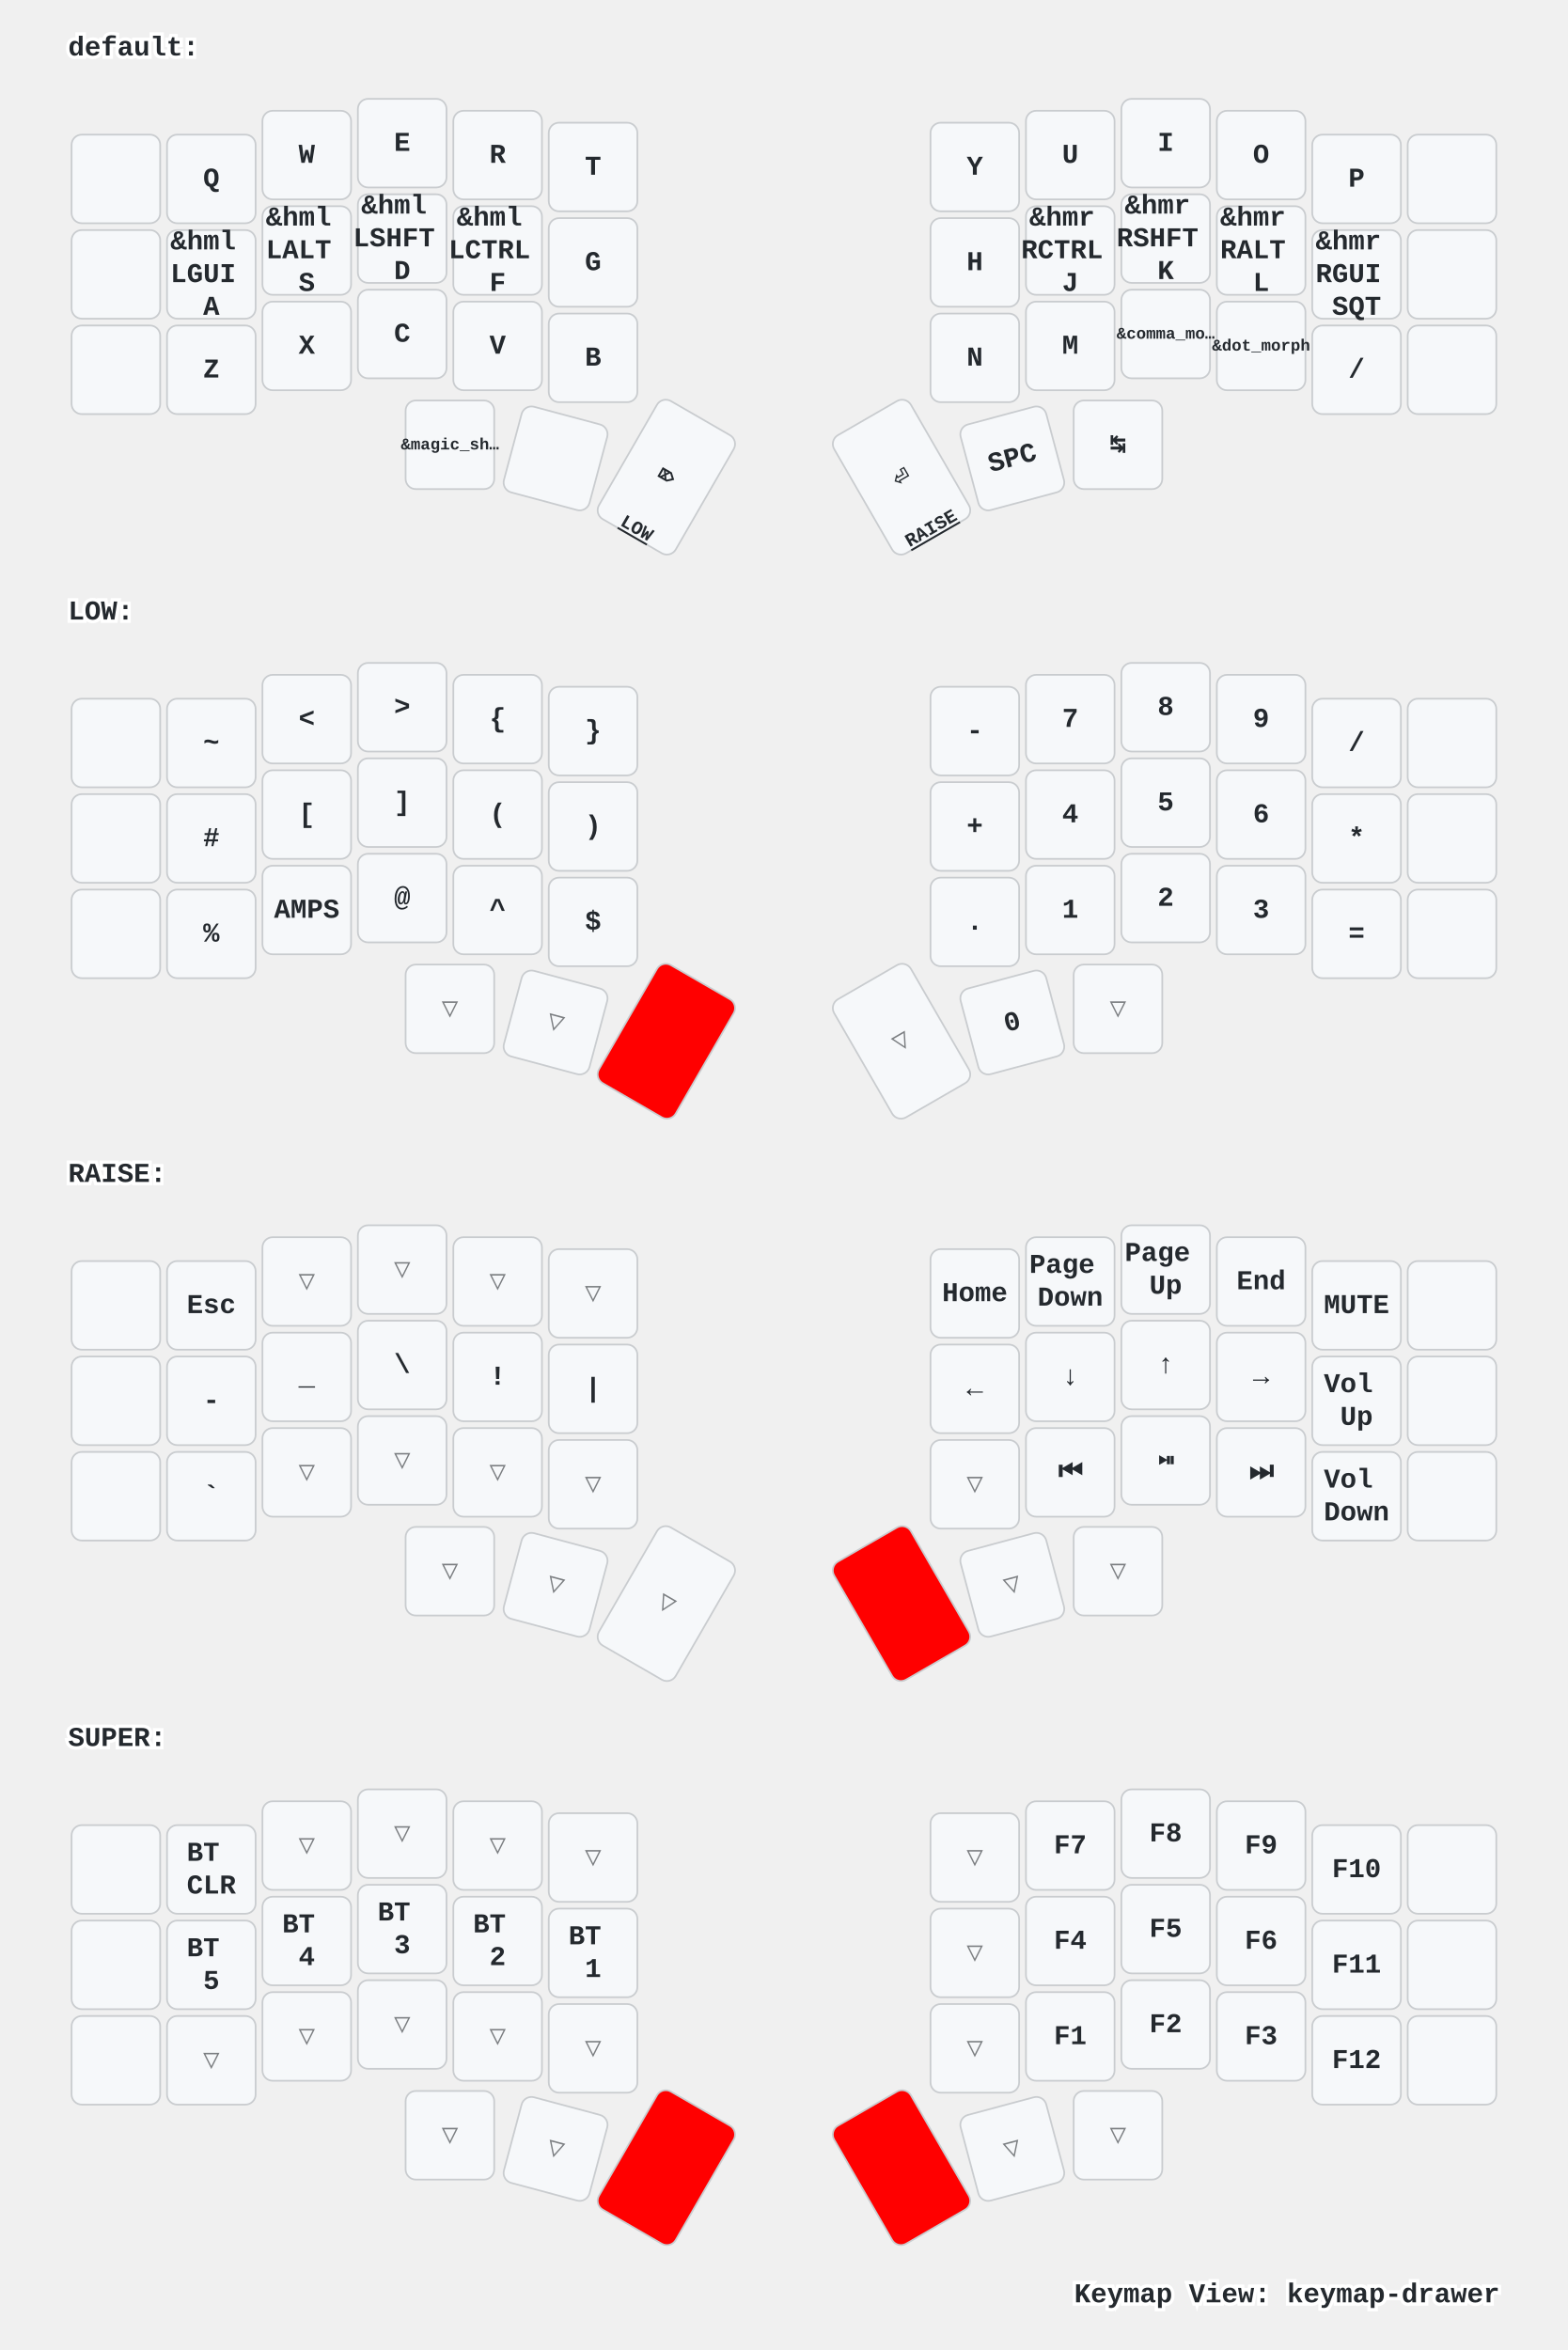
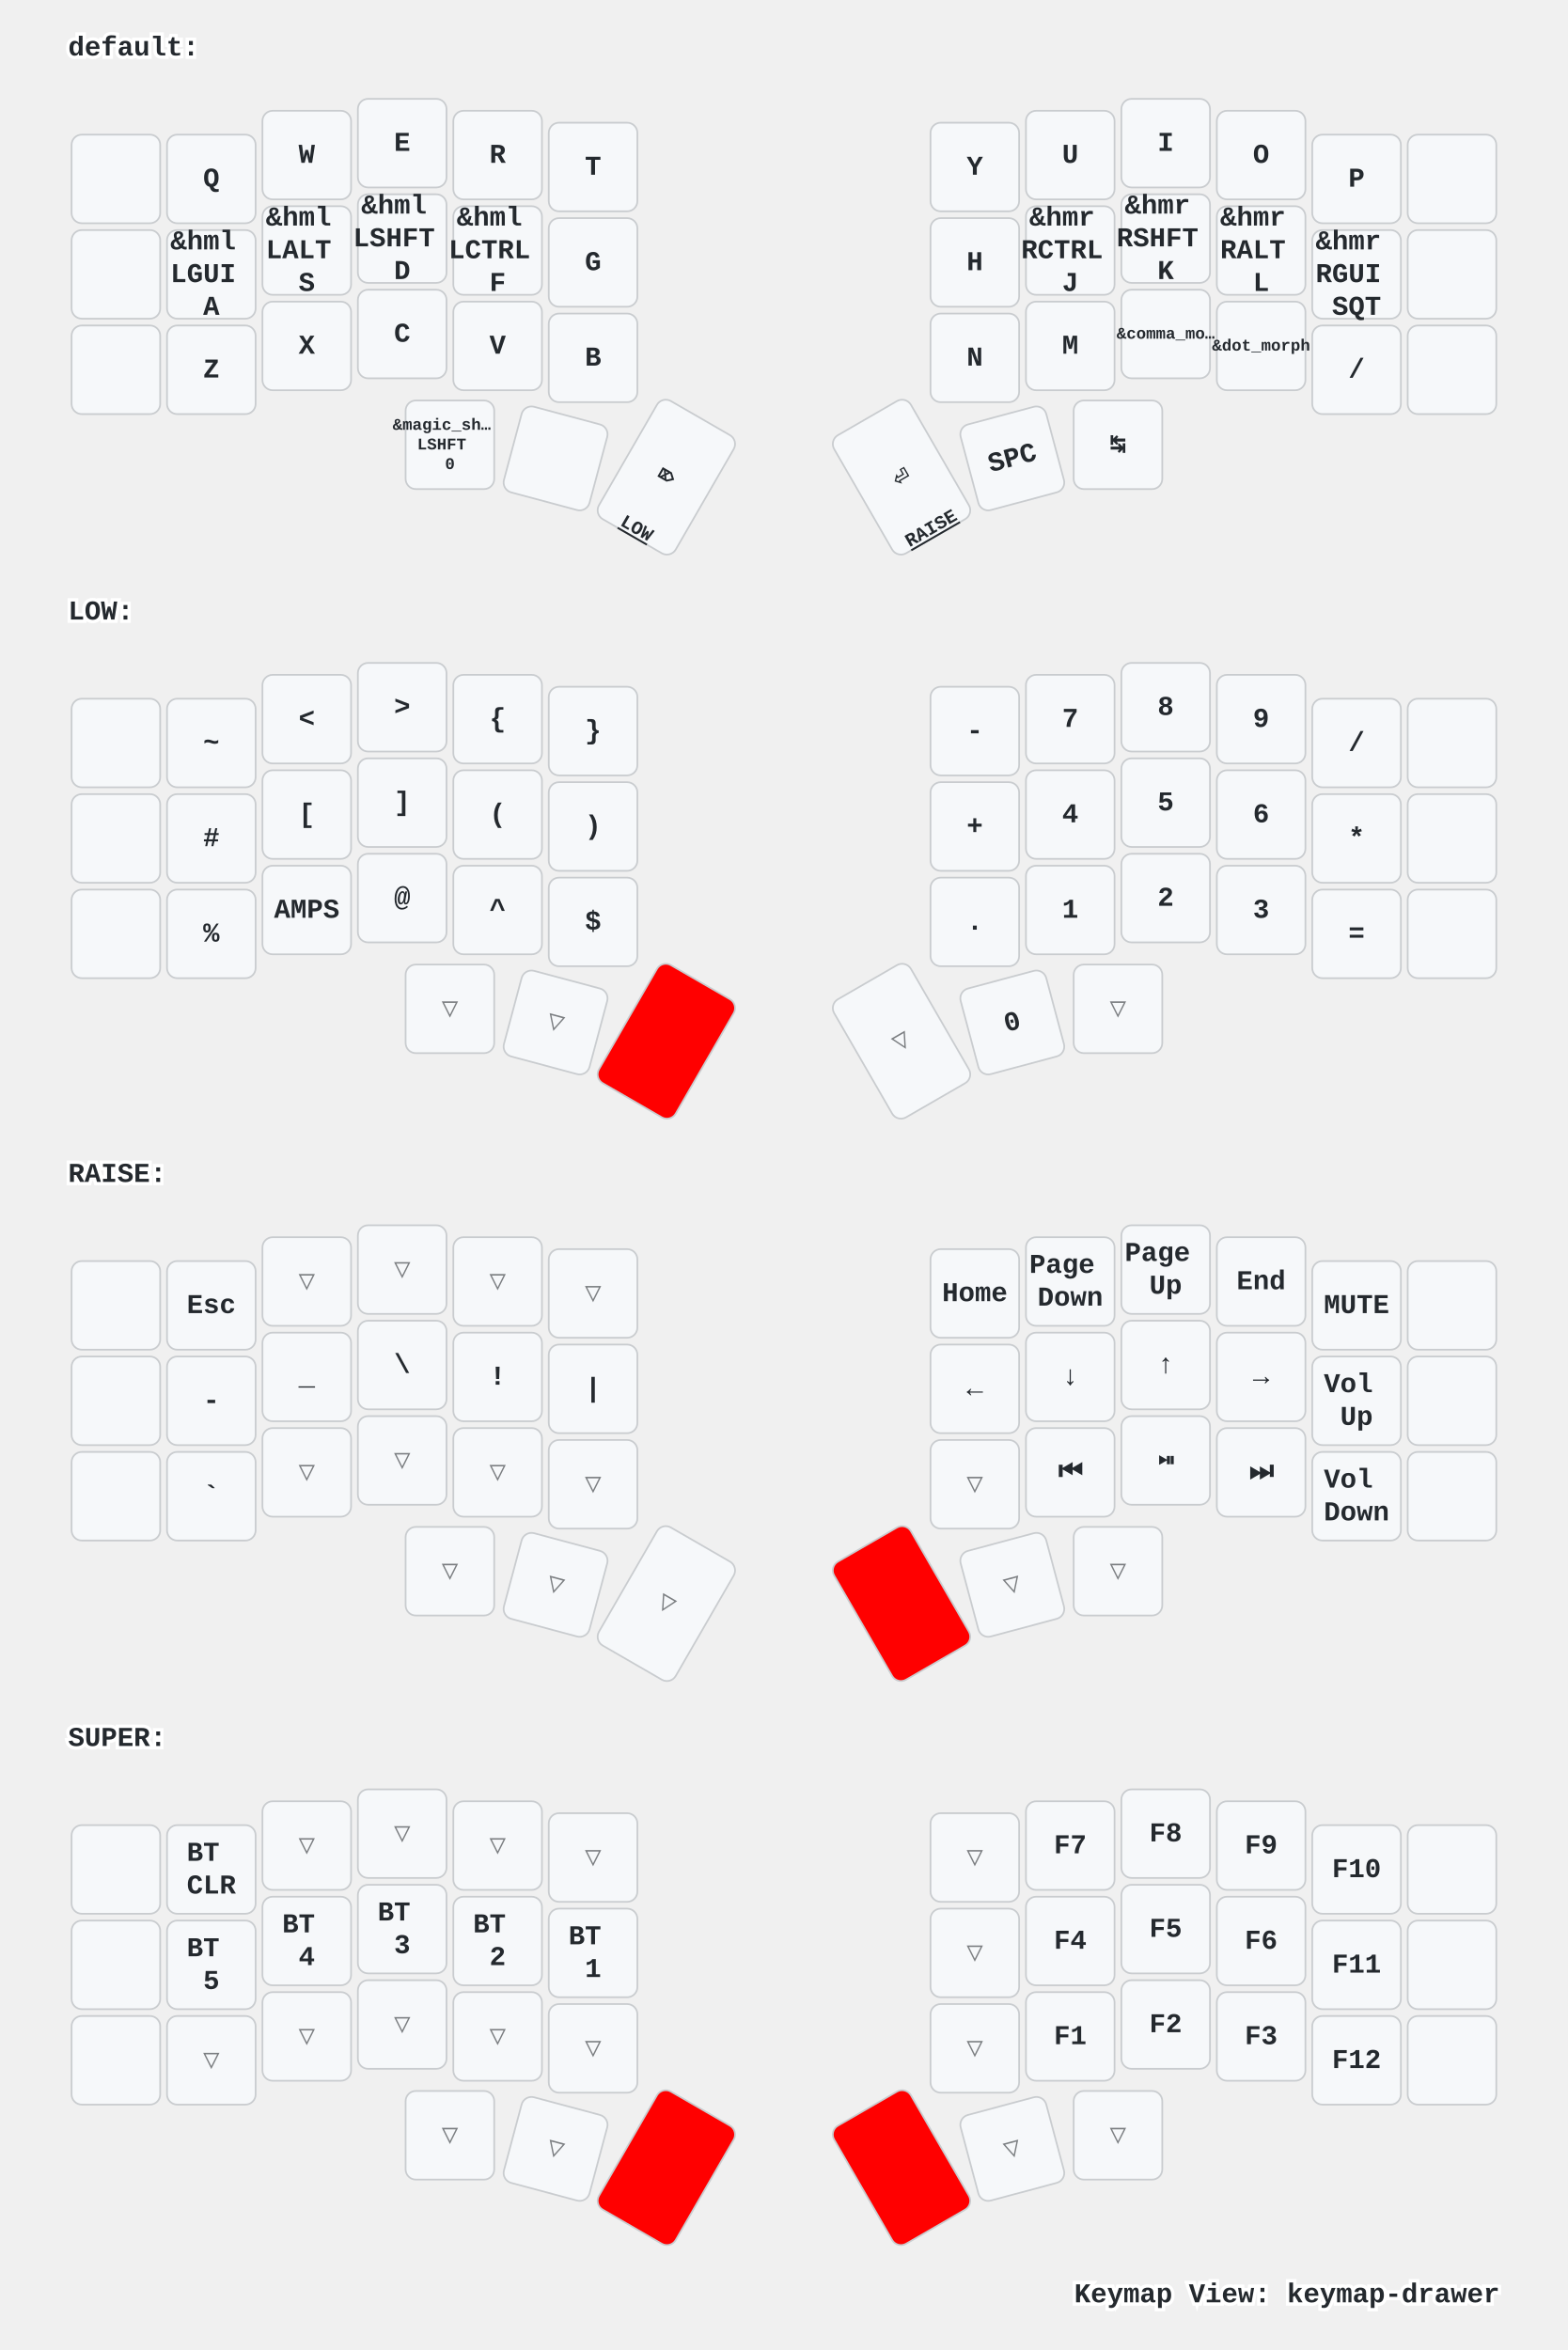
<svg xmlns="http://www.w3.org/2000/svg" xmlns:xlink="http://www.w3.org/1999/xlink" width="920" height="1379" viewBox="0 0 920 1379" class="keymap">
  <defs>/* start glyphs */
<svg id="mdi:backspace-outline">
      <svg id="mdi-backspace-outline" viewBox="0 0 24 24">
        <path d="M19,15.59L17.59,17L14,13.41L10.41,17L9,15.59L12.59,12L9,8.41L10.41,7L14,10.59L17.59,7L19,8.41L15.41,12L19,15.59M22,3A2,2 0 0,1 24,5V19A2,2 0 0,1 22,21H7C6.31,21 5.77,20.64 5.41,20.11L0,12L5.41,3.88C5.77,3.35 6.31,3 7,3H22M22,5H7L2.28,12L7,19H22V5Z" />
      </svg>
    </svg>
  </defs>/* end glyphs */
<style>/* inherit to force styles through use tags */
svg path {
    fill: inherit;
}

/* font and background color specifications */
svg.keymap {
    font-family: SFMono-Regular,Consolas,Liberation Mono,Menlo,monospace;
    font-size: 14px;
    font-kerning: normal;
    text-rendering: optimizeLegibility;
    fill: #24292e;
}

/* default key styling */
rect.key {
    fill: #f6f8fa;
}

rect.key, rect.combo {
    stroke: #c9cccf;
    stroke-width: 1;
}

/* default key side styling, only used is draw_key_sides is set */
rect.side {
    filter: brightness(90%);
}

/* color accent for combo boxes */
rect.combo, rect.combo-separate {
    fill: #cdf;
}

/* color accent for held keys */
rect.held, rect.combo.held {
    fill: #fdd;
}

/* color accent for ghost (optional) keys */
rect.ghost, rect.combo.ghost {
    stroke-dasharray: 4, 4;
    stroke-width: 2;
}

text {
    text-anchor: middle;
    dominant-baseline: middle;
}

/* styling for layer labels */
text.label {
    font-weight: bold;
    text-anchor: start;
    stroke: white;
    stroke-width: 4;
    paint-order: stroke;
}

/* styling for optional footer */
text.footer {
    text-anchor: end;
    dominant-baseline: auto;
    stroke: white;
    stroke-width: 4;
    paint-order: stroke;
}

/* styling for combo tap, and key non-tap label text */
text.combo, text.hold, text.shifted, text.left, text.right {
    font-size: 11px;
}

text.hold {
    text-anchor: middle;
    dominant-baseline: auto;
}

text.shifted {
    text-anchor: middle;
    dominant-baseline: hanging;
}

text.left {
    text-anchor: start;
}

text.right {
    text-anchor: end;
}

text.layer-activator {
    text-decoration: underline;
}

/* styling for hold/shifted label text in combo box */
text.combo.hold, text.combo.shifted, text.combo.left, text.combo.right {
    font-size: 8px;
}

/* lighter symbol for transparent keys */
text.trans {
    fill: #7b7e81;
}

/* styling for combo dendrons */
path.combo {
    stroke-width: 1;
    stroke: gray;
    fill: none;
}

/* Start Tabler Icons Cleanup */
/* cannot use height/width with glyphs */
.icon-tabler &gt; path {
    fill: inherit;
    stroke: inherit;
    stroke-width: 2;
}
/* hide tabler's default box */
.icon-tabler &gt; path[stroke="none"][fill="none"] {
    visibility: hidden;
}
/* End Tabler Icons Cleanup */

/* For default sytles, see https://github.com/caksoylar/keymap-drawer/blob/main/keymap_drawer/config.py#L85 */

svg.keymap {
  font-family: Ubuntu Mono, Inconsolata, Consolas, Liberation Mono, Menlo, monospace;
  font-size: 16px;
  font-weight: bold;
  text-rendering: optimizeLegibility;
}

/* Color accent for held keys
red = #f00
green = #0f0
blue = #00f
yellow = #ff0
cyan = #0ff
magenta = #f0f
white = #fff
black = #000
grey = #888
light grey = #ccc
#ffc
*/
rect.held, rect.combo.held {
    fill: #f00;
}

/* Technique borrowed and extended from https://github.com/englmaxi/zmk-config/blob/master/keymap-drawer/config.yaml */
.sym_sub_text.tap {
  translate: -5px 2px;
  font-size: 20px;
}
.sym_sub_text.shifted {
  translate: 10px 13px;
  font-size: 10px;
  opacity: 1.0;
}
.combo.sym_sub_text.tap {
  translate: -1px 1px;
}
.combo.sym_sub_text.shifted {
  translate: 7px 5px;
  font-size: 10px;
  opacity: 1.0;
}

/* Toggle */
.toggle.shifted {
  translate: -10px 12px;
}

.toggle.hold {
  translate: 13px -23px;
}

/* Variant for tap-dances */
.tap_dance.tap {
  translate: -7px 0px;
  font-size: 12px;
}
.tap_dance.shifted {
  translate: 7px 17px;
  font-size: 12px;
  opacity: 1.0;
}

/* Variant for symbol next to symbol */
.sym_by_sym.tap {
  translate: -6px 0px;
}
.sym_by_sym.shifted {
  translate: 10px 12px;
  opacity: 1.0;
}

.combo.sym_by_sym.tap {
  translate: -35px 0px;
}
.combo.sym_by_sym.shifted {
  translate: 35px 20px;
  opacity: 1.0;
}

.combo.sym_by_sym.hold {
  visibility: hidden;
}

/* hide hold box for combo sym_by_sym */
.combo.sym_by_sym.hold &gt; path[stroke="none"][fill="none"] {
  visibility: hidden;
}
</style>
  <g transform="translate(40, 0)" class="layer-default">
    <text x="0" y="28" class="label" id="default">default:</text>
    <g transform="translate(0, 56)">
      <g transform="translate(28, 49)" class="key keypos-0">
        <rect rx="6" ry="6" x="-26" y="-26" width="52" height="52" class="key" />
      </g>
      <g transform="translate(84, 49)" class="key keypos-1">
        <rect rx="6" ry="6" x="-26" y="-26" width="52" height="52" class="key" />
        <text x="0" y="0" class="key tap">Q</text>
      </g>
      <g transform="translate(140, 35)" class="key keypos-2">
        <rect rx="6" ry="6" x="-26" y="-26" width="52" height="52" class="key" />
        <text x="0" y="0" class="key tap">W</text>
      </g>
      <g transform="translate(196, 28)" class="key keypos-3">
        <rect rx="6" ry="6" x="-26" y="-26" width="52" height="52" class="key" />
        <text x="0" y="0" class="key tap">E</text>
      </g>
      <g transform="translate(252, 35)" class="key keypos-4">
        <rect rx="6" ry="6" x="-26" y="-26" width="52" height="52" class="key" />
        <text x="0" y="0" class="key tap">R</text>
      </g>
      <g transform="translate(308, 42)" class="key keypos-5">
        <rect rx="6" ry="6" x="-26" y="-26" width="52" height="52" class="key" />
        <text x="0" y="0" class="key tap">T</text>
      </g>
      <g transform="translate(532, 42)" class="key keypos-6">
        <rect rx="6" ry="6" x="-26" y="-26" width="52" height="52" class="key" />
        <text x="0" y="0" class="key tap">Y</text>
      </g>
      <g transform="translate(588, 35)" class="key keypos-7">
        <rect rx="6" ry="6" x="-26" y="-26" width="52" height="52" class="key" />
        <text x="0" y="0" class="key tap">U</text>
      </g>
      <g transform="translate(644, 28)" class="key keypos-8">
        <rect rx="6" ry="6" x="-26" y="-26" width="52" height="52" class="key" />
        <text x="0" y="0" class="key tap">I</text>
      </g>
      <g transform="translate(700, 35)" class="key keypos-9">
        <rect rx="6" ry="6" x="-26" y="-26" width="52" height="52" class="key" />
        <text x="0" y="0" class="key tap">O</text>
      </g>
      <g transform="translate(756, 49)" class="key keypos-10">
        <rect rx="6" ry="6" x="-26" y="-26" width="52" height="52" class="key" />
        <text x="0" y="0" class="key tap">P</text>
      </g>
      <g transform="translate(812, 49)" class="key keypos-11">
        <rect rx="6" ry="6" x="-26" y="-26" width="52" height="52" class="key" />
      </g>
      <g transform="translate(28, 105)" class="key keypos-12">
        <rect rx="6" ry="6" x="-26" y="-26" width="52" height="52" class="key" />
      </g>
      <g transform="translate(84, 105)" class="key keypos-13">
        <rect rx="6" ry="6" x="-26" y="-26" width="52" height="52" class="key" />
        <text x="0" y="0" class="key tap">
          <tspan x="0" dy="-1.2em">&amp;hml</tspan>
          <tspan x="0" dy="1.2em">LGUI</tspan>
          <tspan x="0" dy="1.2em">A</tspan>
        </text>
      </g>
      <g transform="translate(140, 91)" class="key keypos-14">
        <rect rx="6" ry="6" x="-26" y="-26" width="52" height="52" class="key" />
        <text x="0" y="0" class="key tap">
          <tspan x="0" dy="-1.2em">&amp;hml</tspan>
          <tspan x="0" dy="1.2em">LALT</tspan>
          <tspan x="0" dy="1.2em">S</tspan>
        </text>
      </g>
      <g transform="translate(196, 84)" class="key keypos-15">
        <rect rx="6" ry="6" x="-26" y="-26" width="52" height="52" class="key" />
        <text x="0" y="0" class="key tap">
          <tspan x="0" dy="-1.2em">&amp;hml</tspan>
          <tspan x="0" dy="1.2em">LSHFT</tspan>
          <tspan x="0" dy="1.2em">D</tspan>
        </text>
      </g>
      <g transform="translate(252, 91)" class="key keypos-16">
        <rect rx="6" ry="6" x="-26" y="-26" width="52" height="52" class="key" />
        <text x="0" y="0" class="key tap">
          <tspan x="0" dy="-1.2em">&amp;hml</tspan>
          <tspan x="0" dy="1.2em">LCTRL</tspan>
          <tspan x="0" dy="1.2em">F</tspan>
        </text>
      </g>
      <g transform="translate(308, 98)" class="key keypos-17">
        <rect rx="6" ry="6" x="-26" y="-26" width="52" height="52" class="key" />
        <text x="0" y="0" class="key tap">G</text>
      </g>
      <g transform="translate(532, 98)" class="key keypos-18">
        <rect rx="6" ry="6" x="-26" y="-26" width="52" height="52" class="key" />
        <text x="0" y="0" class="key tap">H</text>
      </g>
      <g transform="translate(588, 91)" class="key keypos-19">
        <rect rx="6" ry="6" x="-26" y="-26" width="52" height="52" class="key" />
        <text x="0" y="0" class="key tap">
          <tspan x="0" dy="-1.2em">&amp;hmr</tspan>
          <tspan x="0" dy="1.2em">RCTRL</tspan>
          <tspan x="0" dy="1.2em">J</tspan>
        </text>
      </g>
      <g transform="translate(644, 84)" class="key keypos-20">
        <rect rx="6" ry="6" x="-26" y="-26" width="52" height="52" class="key" />
        <text x="0" y="0" class="key tap">
          <tspan x="0" dy="-1.2em">&amp;hmr</tspan>
          <tspan x="0" dy="1.2em">RSHFT</tspan>
          <tspan x="0" dy="1.2em">K</tspan>
        </text>
      </g>
      <g transform="translate(700, 91)" class="key keypos-21">
        <rect rx="6" ry="6" x="-26" y="-26" width="52" height="52" class="key" />
        <text x="0" y="0" class="key tap">
          <tspan x="0" dy="-1.2em">&amp;hmr</tspan>
          <tspan x="0" dy="1.2em">RALT</tspan>
          <tspan x="0" dy="1.2em">L</tspan>
        </text>
      </g>
      <g transform="translate(756, 105)" class="key keypos-22">
        <rect rx="6" ry="6" x="-26" y="-26" width="52" height="52" class="key" />
        <text x="0" y="0" class="key tap">
          <tspan x="0" dy="-1.2em">&amp;hmr</tspan>
          <tspan x="0" dy="1.2em">RGUI</tspan>
          <tspan x="0" dy="1.2em">SQT</tspan>
        </text>
      </g>
      <g transform="translate(812, 105)" class="key keypos-23">
        <rect rx="6" ry="6" x="-26" y="-26" width="52" height="52" class="key" />
      </g>
      <g transform="translate(28, 161)" class="key keypos-24">
        <rect rx="6" ry="6" x="-26" y="-26" width="52" height="52" class="key" />
      </g>
      <g transform="translate(84, 161)" class="key keypos-25">
        <rect rx="6" ry="6" x="-26" y="-26" width="52" height="52" class="key" />
        <text x="0" y="0" class="key tap">Z</text>
      </g>
      <g transform="translate(140, 147)" class="key keypos-26">
        <rect rx="6" ry="6" x="-26" y="-26" width="52" height="52" class="key" />
        <text x="0" y="0" class="key tap">X</text>
      </g>
      <g transform="translate(196, 140)" class="key keypos-27">
        <rect rx="6" ry="6" x="-26" y="-26" width="52" height="52" class="key" />
        <text x="0" y="0" class="key tap">C</text>
      </g>
      <g transform="translate(252, 147)" class="key keypos-28">
        <rect rx="6" ry="6" x="-26" y="-26" width="52" height="52" class="key" />
        <text x="0" y="0" class="key tap">V</text>
      </g>
      <g transform="translate(308, 154)" class="key keypos-29">
        <rect rx="6" ry="6" x="-26" y="-26" width="52" height="52" class="key" />
        <text x="0" y="0" class="key tap">B</text>
      </g>
      <g transform="translate(532, 154)" class="key keypos-30">
        <rect rx="6" ry="6" x="-26" y="-26" width="52" height="52" class="key" />
        <text x="0" y="0" class="key tap">N</text>
      </g>
      <g transform="translate(588, 147)" class="key keypos-31">
        <rect rx="6" ry="6" x="-26" y="-26" width="52" height="52" class="key" />
        <text x="0" y="0" class="key tap">M</text>
      </g>
      <g transform="translate(644, 140)" class="key keypos-32">
        <rect rx="6" ry="6" x="-26" y="-26" width="52" height="52" class="key" />
        <text x="0" y="0" class="key tap">
          <tspan style="font-size: 60%">&amp;comma_mo…</tspan>
        </text>
      </g>
      <g transform="translate(700, 147)" class="key keypos-33">
        <rect rx="6" ry="6" x="-26" y="-26" width="52" height="52" class="key" />
        <text x="0" y="0" class="key tap">
          <tspan style="font-size: 60%">&amp;dot_morph</tspan>
        </text>
      </g>
      <g transform="translate(756, 161)" class="key keypos-34">
        <rect rx="6" ry="6" x="-26" y="-26" width="52" height="52" class="key" />
        <text x="0" y="0" class="key tap">/</text>
      </g>
      <g transform="translate(812, 161)" class="key keypos-35">
        <rect rx="6" ry="6" x="-26" y="-26" width="52" height="52" class="key" />
      </g>
      <g transform="translate(224, 205)" class="key keypos-36">
        <rect rx="6" ry="6" x="-26" y="-26" width="52" height="52" class="key" />
        <text x="0" y="0" class="key tap">
-           <tspan style="font-size: 60%">&amp;magic_sh…</tspan>
+           <tspan x="0" dy="-1.2em" style="font-size: 60%">&amp;magic_sh…</tspan>
+           <tspan x="0" dy="1.2em" style="font-size: 60%">LSHFT</tspan>
+           <tspan x="0" dy="1.2em" style="font-size: 60%">0</tspan>
        </text>
      </g>
      <g transform="translate(286, 213) rotate(15.0)" class="key keypos-37">
        <rect rx="6" ry="6" x="-26" y="-26" width="52" height="52" class="key" />
        <use href="#mdi:backspace-outline" xlink:href="#mdi:backspace-outline" x="-9" y="-9" height="18" width="18.0" class="key tap glyph mdi:backspace-outline" />
      </g>
      <g transform="translate(351, 224) rotate(30.0)" class="key keypos-38">
        <rect rx="6" ry="6" x="-26" y="-40" width="52" height="80" class="key" />
        <text x="0" y="0" class="key tap">⌦</text>
        <a href="#LOW">
          <text x="0" y="38" class="key hold layer-activator">LOW</text>
        </a>
      </g>
      <g transform="translate(489, 224) rotate(-30.0)" class="key keypos-39">
        <rect rx="6" ry="6" x="-26" y="-40" width="52" height="80" class="key" />
        <text x="0" y="0" class="key tap">⏎</text>
        <a href="#RAISE">
          <text x="0" y="38" class="key hold layer-activator">RAISE</text>
        </a>
      </g>
      <g transform="translate(554, 213) rotate(-15.0)" class="key keypos-40">
        <rect rx="6" ry="6" x="-26" y="-26" width="52" height="52" class="key" />
        <text x="0" y="0" class="key tap">SPC</text>
      </g>
      <g transform="translate(616, 205)" class="key keypos-41">
        <rect rx="6" ry="6" x="-26" y="-26" width="52" height="52" class="key" />
        <text x="0" y="0" class="key tap">↹</text>
      </g>
    </g>
  </g>
  <g transform="translate(40, 331)" class="layer-LOW">
    <text x="0" y="28" class="label" id="LOW">LOW:</text>
    <g transform="translate(0, 56)">
      <g transform="translate(28, 49)" class="key keypos-0">
        <rect rx="6" ry="6" x="-26" y="-26" width="52" height="52" class="key" />
      </g>
      <g transform="translate(84, 49)" class="key keypos-1">
        <rect rx="6" ry="6" x="-26" y="-26" width="52" height="52" class="key" />
        <text x="0" y="0" class="key tap">~</text>
      </g>
      <g transform="translate(140, 35)" class="key keypos-2">
        <rect rx="6" ry="6" x="-26" y="-26" width="52" height="52" class="key" />
        <text x="0" y="0" class="key tap">&lt;</text>
      </g>
      <g transform="translate(196, 28)" class="key keypos-3">
        <rect rx="6" ry="6" x="-26" y="-26" width="52" height="52" class="key" />
        <text x="0" y="0" class="key tap">&gt;</text>
      </g>
      <g transform="translate(252, 35)" class="key keypos-4">
        <rect rx="6" ry="6" x="-26" y="-26" width="52" height="52" class="key" />
        <text x="0" y="0" class="key tap">{</text>
      </g>
      <g transform="translate(308, 42)" class="key keypos-5">
        <rect rx="6" ry="6" x="-26" y="-26" width="52" height="52" class="key" />
        <text x="0" y="0" class="key tap">}</text>
      </g>
      <g transform="translate(532, 42)" class="key keypos-6">
        <rect rx="6" ry="6" x="-26" y="-26" width="52" height="52" class="key" />
        <text x="0" y="0" class="key tap">-</text>
      </g>
      <g transform="translate(588, 35)" class="key keypos-7">
        <rect rx="6" ry="6" x="-26" y="-26" width="52" height="52" class="key" />
        <text x="0" y="0" class="key tap">7</text>
      </g>
      <g transform="translate(644, 28)" class="key keypos-8">
        <rect rx="6" ry="6" x="-26" y="-26" width="52" height="52" class="key" />
        <text x="0" y="0" class="key tap">8</text>
      </g>
      <g transform="translate(700, 35)" class="key keypos-9">
        <rect rx="6" ry="6" x="-26" y="-26" width="52" height="52" class="key" />
        <text x="0" y="0" class="key tap">9</text>
      </g>
      <g transform="translate(756, 49)" class="key keypos-10">
        <rect rx="6" ry="6" x="-26" y="-26" width="52" height="52" class="key" />
        <text x="0" y="0" class="key tap">/</text>
      </g>
      <g transform="translate(812, 49)" class="key keypos-11">
        <rect rx="6" ry="6" x="-26" y="-26" width="52" height="52" class="key" />
      </g>
      <g transform="translate(28, 105)" class="key keypos-12">
        <rect rx="6" ry="6" x="-26" y="-26" width="52" height="52" class="key" />
      </g>
      <g transform="translate(84, 105)" class="key keypos-13">
        <rect rx="6" ry="6" x="-26" y="-26" width="52" height="52" class="key" />
        <text x="0" y="0" class="key tap">#</text>
      </g>
      <g transform="translate(140, 91)" class="key keypos-14">
        <rect rx="6" ry="6" x="-26" y="-26" width="52" height="52" class="key" />
        <text x="0" y="0" class="key tap">[</text>
      </g>
      <g transform="translate(196, 84)" class="key keypos-15">
        <rect rx="6" ry="6" x="-26" y="-26" width="52" height="52" class="key" />
        <text x="0" y="0" class="key tap">]</text>
      </g>
      <g transform="translate(252, 91)" class="key keypos-16">
        <rect rx="6" ry="6" x="-26" y="-26" width="52" height="52" class="key" />
        <text x="0" y="0" class="key tap">(</text>
      </g>
      <g transform="translate(308, 98)" class="key keypos-17">
        <rect rx="6" ry="6" x="-26" y="-26" width="52" height="52" class="key" />
        <text x="0" y="0" class="key tap">)</text>
      </g>
      <g transform="translate(532, 98)" class="key keypos-18">
        <rect rx="6" ry="6" x="-26" y="-26" width="52" height="52" class="key" />
        <text x="0" y="0" class="key tap">+</text>
      </g>
      <g transform="translate(588, 91)" class="key keypos-19">
        <rect rx="6" ry="6" x="-26" y="-26" width="52" height="52" class="key" />
        <text x="0" y="0" class="key tap">4</text>
      </g>
      <g transform="translate(644, 84)" class="key keypos-20">
        <rect rx="6" ry="6" x="-26" y="-26" width="52" height="52" class="key" />
        <text x="0" y="0" class="key tap">5</text>
      </g>
      <g transform="translate(700, 91)" class="key keypos-21">
        <rect rx="6" ry="6" x="-26" y="-26" width="52" height="52" class="key" />
        <text x="0" y="0" class="key tap">6</text>
      </g>
      <g transform="translate(756, 105)" class="key keypos-22">
        <rect rx="6" ry="6" x="-26" y="-26" width="52" height="52" class="key" />
        <text x="0" y="0" class="key tap">*</text>
      </g>
      <g transform="translate(812, 105)" class="key keypos-23">
        <rect rx="6" ry="6" x="-26" y="-26" width="52" height="52" class="key" />
      </g>
      <g transform="translate(28, 161)" class="key keypos-24">
        <rect rx="6" ry="6" x="-26" y="-26" width="52" height="52" class="key" />
      </g>
      <g transform="translate(84, 161)" class="key keypos-25">
        <rect rx="6" ry="6" x="-26" y="-26" width="52" height="52" class="key" />
        <text x="0" y="0" class="key tap">%</text>
      </g>
      <g transform="translate(140, 147)" class="key keypos-26">
        <rect rx="6" ry="6" x="-26" y="-26" width="52" height="52" class="key" />
        <text x="0" y="0" class="key tap">AMPS</text>
      </g>
      <g transform="translate(196, 140)" class="key keypos-27">
        <rect rx="6" ry="6" x="-26" y="-26" width="52" height="52" class="key" />
        <text x="0" y="0" class="key tap">@</text>
      </g>
      <g transform="translate(252, 147)" class="key keypos-28">
        <rect rx="6" ry="6" x="-26" y="-26" width="52" height="52" class="key" />
        <text x="0" y="0" class="key tap">^</text>
      </g>
      <g transform="translate(308, 154)" class="key keypos-29">
        <rect rx="6" ry="6" x="-26" y="-26" width="52" height="52" class="key" />
        <text x="0" y="0" class="key tap">$</text>
      </g>
      <g transform="translate(532, 154)" class="key keypos-30">
        <rect rx="6" ry="6" x="-26" y="-26" width="52" height="52" class="key" />
        <text x="0" y="0" class="key tap">.</text>
      </g>
      <g transform="translate(588, 147)" class="key keypos-31">
        <rect rx="6" ry="6" x="-26" y="-26" width="52" height="52" class="key" />
        <text x="0" y="0" class="key tap">1</text>
      </g>
      <g transform="translate(644, 140)" class="key keypos-32">
        <rect rx="6" ry="6" x="-26" y="-26" width="52" height="52" class="key" />
        <text x="0" y="0" class="key tap">2</text>
      </g>
      <g transform="translate(700, 147)" class="key keypos-33">
        <rect rx="6" ry="6" x="-26" y="-26" width="52" height="52" class="key" />
        <text x="0" y="0" class="key tap">3</text>
      </g>
      <g transform="translate(756, 161)" class="key keypos-34">
        <rect rx="6" ry="6" x="-26" y="-26" width="52" height="52" class="key" />
        <text x="0" y="0" class="key tap">=</text>
      </g>
      <g transform="translate(812, 161)" class="key keypos-35">
        <rect rx="6" ry="6" x="-26" y="-26" width="52" height="52" class="key" />
      </g>
      <g transform="translate(224, 205)" class="key trans keypos-36">
        <rect rx="6" ry="6" x="-26" y="-26" width="52" height="52" class="key trans" />
        <text x="0" y="0" class="key trans tap">▽</text>
      </g>
      <g transform="translate(286, 213) rotate(15.0)" class="key trans keypos-37">
        <rect rx="6" ry="6" x="-26" y="-26" width="52" height="52" class="key trans" />
        <text x="0" y="0" class="key trans tap">▽</text>
      </g>
      <g transform="translate(351, 224) rotate(30.0)" class="key held keypos-38">
        <rect rx="6" ry="6" x="-26" y="-40" width="52" height="80" class="key held" />
      </g>
      <g transform="translate(489, 224) rotate(-30.0)" class="key trans keypos-39">
        <rect rx="6" ry="6" x="-26" y="-40" width="52" height="80" class="key trans" />
        <text x="0" y="0" class="key trans tap">▽</text>
      </g>
      <g transform="translate(554, 213) rotate(-15.0)" class="key keypos-40">
        <rect rx="6" ry="6" x="-26" y="-26" width="52" height="52" class="key" />
        <text x="0" y="0" class="key tap">0</text>
      </g>
      <g transform="translate(616, 205)" class="key trans keypos-41">
        <rect rx="6" ry="6" x="-26" y="-26" width="52" height="52" class="key trans" />
        <text x="0" y="0" class="key trans tap">▽</text>
      </g>
    </g>
  </g>
  <g transform="translate(40, 661)" class="layer-RAISE">
    <text x="0" y="28" class="label" id="RAISE">RAISE:</text>
    <g transform="translate(0, 56)">
      <g transform="translate(28, 49)" class="key keypos-0">
        <rect rx="6" ry="6" x="-26" y="-26" width="52" height="52" class="key" />
      </g>
      <g transform="translate(84, 49)" class="key keypos-1">
        <rect rx="6" ry="6" x="-26" y="-26" width="52" height="52" class="key" />
        <text x="0" y="0" class="key tap">Esc</text>
      </g>
      <g transform="translate(140, 35)" class="key trans keypos-2">
        <rect rx="6" ry="6" x="-26" y="-26" width="52" height="52" class="key trans" />
        <text x="0" y="0" class="key trans tap">▽</text>
      </g>
      <g transform="translate(196, 28)" class="key trans keypos-3">
        <rect rx="6" ry="6" x="-26" y="-26" width="52" height="52" class="key trans" />
        <text x="0" y="0" class="key trans tap">▽</text>
      </g>
      <g transform="translate(252, 35)" class="key trans keypos-4">
        <rect rx="6" ry="6" x="-26" y="-26" width="52" height="52" class="key trans" />
        <text x="0" y="0" class="key trans tap">▽</text>
      </g>
      <g transform="translate(308, 42)" class="key trans keypos-5">
        <rect rx="6" ry="6" x="-26" y="-26" width="52" height="52" class="key trans" />
        <text x="0" y="0" class="key trans tap">▽</text>
      </g>
      <g transform="translate(532, 42)" class="key keypos-6">
        <rect rx="6" ry="6" x="-26" y="-26" width="52" height="52" class="key" />
        <text x="0" y="0" class="key tap">Home</text>
      </g>
      <g transform="translate(588, 35)" class="key keypos-7">
        <rect rx="6" ry="6" x="-26" y="-26" width="52" height="52" class="key" />
        <text x="0" y="0" class="key tap">
          <tspan x="0" dy="-0.6em">Page</tspan>
          <tspan x="0" dy="1.2em">Down</tspan>
        </text>
      </g>
      <g transform="translate(644, 28)" class="key keypos-8">
        <rect rx="6" ry="6" x="-26" y="-26" width="52" height="52" class="key" />
        <text x="0" y="0" class="key tap">
          <tspan x="0" dy="-0.6em">Page</tspan>
          <tspan x="0" dy="1.2em">Up</tspan>
        </text>
      </g>
      <g transform="translate(700, 35)" class="key keypos-9">
        <rect rx="6" ry="6" x="-26" y="-26" width="52" height="52" class="key" />
        <text x="0" y="0" class="key tap">End</text>
      </g>
      <g transform="translate(756, 49)" class="key keypos-10">
        <rect rx="6" ry="6" x="-26" y="-26" width="52" height="52" class="key" />
        <text x="0" y="0" class="key tap">MUTE</text>
      </g>
      <g transform="translate(812, 49)" class="key keypos-11">
        <rect rx="6" ry="6" x="-26" y="-26" width="52" height="52" class="key" />
      </g>
      <g transform="translate(28, 105)" class="key keypos-12">
        <rect rx="6" ry="6" x="-26" y="-26" width="52" height="52" class="key" />
      </g>
      <g transform="translate(84, 105)" class="key keypos-13">
        <rect rx="6" ry="6" x="-26" y="-26" width="52" height="52" class="key" />
        <text x="0" y="0" class="key tap">-</text>
      </g>
      <g transform="translate(140, 91)" class="key keypos-14">
        <rect rx="6" ry="6" x="-26" y="-26" width="52" height="52" class="key" />
        <text x="0" y="0" class="key tap">_</text>
      </g>
      <g transform="translate(196, 84)" class="key keypos-15">
        <rect rx="6" ry="6" x="-26" y="-26" width="52" height="52" class="key" />
        <text x="0" y="0" class="key tap">\</text>
      </g>
      <g transform="translate(252, 91)" class="key keypos-16">
        <rect rx="6" ry="6" x="-26" y="-26" width="52" height="52" class="key" />
        <text x="0" y="0" class="key tap">!</text>
      </g>
      <g transform="translate(308, 98)" class="key keypos-17">
        <rect rx="6" ry="6" x="-26" y="-26" width="52" height="52" class="key" />
        <text x="0" y="0" class="key tap">|</text>
      </g>
      <g transform="translate(532, 98)" class="key keypos-18">
        <rect rx="6" ry="6" x="-26" y="-26" width="52" height="52" class="key" />
        <text x="0" y="0" class="key tap">←</text>
      </g>
      <g transform="translate(588, 91)" class="key keypos-19">
        <rect rx="6" ry="6" x="-26" y="-26" width="52" height="52" class="key" />
        <text x="0" y="0" class="key tap">↓</text>
      </g>
      <g transform="translate(644, 84)" class="key keypos-20">
        <rect rx="6" ry="6" x="-26" y="-26" width="52" height="52" class="key" />
        <text x="0" y="0" class="key tap">↑</text>
      </g>
      <g transform="translate(700, 91)" class="key keypos-21">
        <rect rx="6" ry="6" x="-26" y="-26" width="52" height="52" class="key" />
        <text x="0" y="0" class="key tap">→</text>
      </g>
      <g transform="translate(756, 105)" class="key keypos-22">
        <rect rx="6" ry="6" x="-26" y="-26" width="52" height="52" class="key" />
        <text x="0" y="0" class="key tap">
          <tspan x="0" dy="-0.6em">Vol</tspan>
          <tspan x="0" dy="1.2em">Up</tspan>
        </text>
      </g>
      <g transform="translate(812, 105)" class="key keypos-23">
        <rect rx="6" ry="6" x="-26" y="-26" width="52" height="52" class="key" />
      </g>
      <g transform="translate(28, 161)" class="key keypos-24">
        <rect rx="6" ry="6" x="-26" y="-26" width="52" height="52" class="key" />
      </g>
      <g transform="translate(84, 161)" class="key keypos-25">
        <rect rx="6" ry="6" x="-26" y="-26" width="52" height="52" class="key" />
        <text x="0" y="0" class="key tap">`</text>
      </g>
      <g transform="translate(140, 147)" class="key trans keypos-26">
        <rect rx="6" ry="6" x="-26" y="-26" width="52" height="52" class="key trans" />
        <text x="0" y="0" class="key trans tap">▽</text>
      </g>
      <g transform="translate(196, 140)" class="key trans keypos-27">
        <rect rx="6" ry="6" x="-26" y="-26" width="52" height="52" class="key trans" />
        <text x="0" y="0" class="key trans tap">▽</text>
      </g>
      <g transform="translate(252, 147)" class="key trans keypos-28">
        <rect rx="6" ry="6" x="-26" y="-26" width="52" height="52" class="key trans" />
        <text x="0" y="0" class="key trans tap">▽</text>
      </g>
      <g transform="translate(308, 154)" class="key trans keypos-29">
        <rect rx="6" ry="6" x="-26" y="-26" width="52" height="52" class="key trans" />
        <text x="0" y="0" class="key trans tap">▽</text>
      </g>
      <g transform="translate(532, 154)" class="key trans keypos-30">
        <rect rx="6" ry="6" x="-26" y="-26" width="52" height="52" class="key trans" />
        <text x="0" y="0" class="key trans tap">▽</text>
      </g>
      <g transform="translate(588, 147)" class="key keypos-31">
        <rect rx="6" ry="6" x="-26" y="-26" width="52" height="52" class="key" />
        <text x="0" y="0" class="key tap">⏮️</text>
      </g>
      <g transform="translate(644, 140)" class="key keypos-32">
        <rect rx="6" ry="6" x="-26" y="-26" width="52" height="52" class="key" />
        <text x="0" y="0" class="key tap">⏯</text>
      </g>
      <g transform="translate(700, 147)" class="key keypos-33">
        <rect rx="6" ry="6" x="-26" y="-26" width="52" height="52" class="key" />
        <text x="0" y="0" class="key tap">⏭️</text>
      </g>
      <g transform="translate(756, 161)" class="key keypos-34">
        <rect rx="6" ry="6" x="-26" y="-26" width="52" height="52" class="key" />
        <text x="0" y="0" class="key tap">
          <tspan x="0" dy="-0.6em">Vol</tspan>
          <tspan x="0" dy="1.2em">Down</tspan>
        </text>
      </g>
      <g transform="translate(812, 161)" class="key keypos-35">
        <rect rx="6" ry="6" x="-26" y="-26" width="52" height="52" class="key" />
      </g>
      <g transform="translate(224, 205)" class="key trans keypos-36">
        <rect rx="6" ry="6" x="-26" y="-26" width="52" height="52" class="key trans" />
        <text x="0" y="0" class="key trans tap">▽</text>
      </g>
      <g transform="translate(286, 213) rotate(15.0)" class="key trans keypos-37">
        <rect rx="6" ry="6" x="-26" y="-26" width="52" height="52" class="key trans" />
        <text x="0" y="0" class="key trans tap">▽</text>
      </g>
      <g transform="translate(351, 224) rotate(30.0)" class="key trans keypos-38">
        <rect rx="6" ry="6" x="-26" y="-40" width="52" height="80" class="key trans" />
        <text x="0" y="0" class="key trans tap">▽</text>
      </g>
      <g transform="translate(489, 224) rotate(-30.0)" class="key held keypos-39">
        <rect rx="6" ry="6" x="-26" y="-40" width="52" height="80" class="key held" />
      </g>
      <g transform="translate(554, 213) rotate(-15.0)" class="key trans keypos-40">
        <rect rx="6" ry="6" x="-26" y="-26" width="52" height="52" class="key trans" />
        <text x="0" y="0" class="key trans tap">▽</text>
      </g>
      <g transform="translate(616, 205)" class="key trans keypos-41">
        <rect rx="6" ry="6" x="-26" y="-26" width="52" height="52" class="key trans" />
        <text x="0" y="0" class="key trans tap">▽</text>
      </g>
    </g>
  </g>
  <g transform="translate(40, 992)" class="layer-SUPER">
    <text x="0" y="28" class="label" id="SUPER">SUPER:</text>
    <g transform="translate(0, 56)">
      <g transform="translate(28, 49)" class="key keypos-0">
        <rect rx="6" ry="6" x="-26" y="-26" width="52" height="52" class="key" />
      </g>
      <g transform="translate(84, 49)" class="key keypos-1">
        <rect rx="6" ry="6" x="-26" y="-26" width="52" height="52" class="key" />
        <text x="0" y="0" class="key tap">
          <tspan x="0" dy="-0.6em">BT</tspan>
          <tspan x="0" dy="1.2em">CLR</tspan>
        </text>
      </g>
      <g transform="translate(140, 35)" class="key trans keypos-2">
        <rect rx="6" ry="6" x="-26" y="-26" width="52" height="52" class="key trans" />
        <text x="0" y="0" class="key trans tap">▽</text>
      </g>
      <g transform="translate(196, 28)" class="key trans keypos-3">
        <rect rx="6" ry="6" x="-26" y="-26" width="52" height="52" class="key trans" />
        <text x="0" y="0" class="key trans tap">▽</text>
      </g>
      <g transform="translate(252, 35)" class="key trans keypos-4">
        <rect rx="6" ry="6" x="-26" y="-26" width="52" height="52" class="key trans" />
        <text x="0" y="0" class="key trans tap">▽</text>
      </g>
      <g transform="translate(308, 42)" class="key trans keypos-5">
        <rect rx="6" ry="6" x="-26" y="-26" width="52" height="52" class="key trans" />
        <text x="0" y="0" class="key trans tap">▽</text>
      </g>
      <g transform="translate(532, 42)" class="key trans keypos-6">
        <rect rx="6" ry="6" x="-26" y="-26" width="52" height="52" class="key trans" />
        <text x="0" y="0" class="key trans tap">▽</text>
      </g>
      <g transform="translate(588, 35)" class="key keypos-7">
        <rect rx="6" ry="6" x="-26" y="-26" width="52" height="52" class="key" />
        <text x="0" y="0" class="key tap">F7</text>
      </g>
      <g transform="translate(644, 28)" class="key keypos-8">
        <rect rx="6" ry="6" x="-26" y="-26" width="52" height="52" class="key" />
        <text x="0" y="0" class="key tap">F8</text>
      </g>
      <g transform="translate(700, 35)" class="key keypos-9">
        <rect rx="6" ry="6" x="-26" y="-26" width="52" height="52" class="key" />
        <text x="0" y="0" class="key tap">F9</text>
      </g>
      <g transform="translate(756, 49)" class="key keypos-10">
        <rect rx="6" ry="6" x="-26" y="-26" width="52" height="52" class="key" />
        <text x="0" y="0" class="key tap">F10</text>
      </g>
      <g transform="translate(812, 49)" class="key keypos-11">
        <rect rx="6" ry="6" x="-26" y="-26" width="52" height="52" class="key" />
      </g>
      <g transform="translate(28, 105)" class="key keypos-12">
        <rect rx="6" ry="6" x="-26" y="-26" width="52" height="52" class="key" />
      </g>
      <g transform="translate(84, 105)" class="key keypos-13">
        <rect rx="6" ry="6" x="-26" y="-26" width="52" height="52" class="key" />
        <text x="0" y="0" class="key tap">
          <tspan x="0" dy="-0.6em">BT</tspan>
          <tspan x="0" dy="1.2em">5</tspan>
        </text>
      </g>
      <g transform="translate(140, 91)" class="key keypos-14">
        <rect rx="6" ry="6" x="-26" y="-26" width="52" height="52" class="key" />
        <text x="0" y="0" class="key tap">
          <tspan x="0" dy="-0.6em">BT</tspan>
          <tspan x="0" dy="1.2em">4</tspan>
        </text>
      </g>
      <g transform="translate(196, 84)" class="key keypos-15">
        <rect rx="6" ry="6" x="-26" y="-26" width="52" height="52" class="key" />
        <text x="0" y="0" class="key tap">
          <tspan x="0" dy="-0.6em">BT</tspan>
          <tspan x="0" dy="1.2em">3</tspan>
        </text>
      </g>
      <g transform="translate(252, 91)" class="key keypos-16">
        <rect rx="6" ry="6" x="-26" y="-26" width="52" height="52" class="key" />
        <text x="0" y="0" class="key tap">
          <tspan x="0" dy="-0.6em">BT</tspan>
          <tspan x="0" dy="1.2em">2</tspan>
        </text>
      </g>
      <g transform="translate(308, 98)" class="key keypos-17">
        <rect rx="6" ry="6" x="-26" y="-26" width="52" height="52" class="key" />
        <text x="0" y="0" class="key tap">
          <tspan x="0" dy="-0.6em">BT</tspan>
          <tspan x="0" dy="1.2em">1</tspan>
        </text>
      </g>
      <g transform="translate(532, 98)" class="key trans keypos-18">
        <rect rx="6" ry="6" x="-26" y="-26" width="52" height="52" class="key trans" />
        <text x="0" y="0" class="key trans tap">▽</text>
      </g>
      <g transform="translate(588, 91)" class="key keypos-19">
        <rect rx="6" ry="6" x="-26" y="-26" width="52" height="52" class="key" />
        <text x="0" y="0" class="key tap">F4</text>
      </g>
      <g transform="translate(644, 84)" class="key keypos-20">
        <rect rx="6" ry="6" x="-26" y="-26" width="52" height="52" class="key" />
        <text x="0" y="0" class="key tap">F5</text>
      </g>
      <g transform="translate(700, 91)" class="key keypos-21">
        <rect rx="6" ry="6" x="-26" y="-26" width="52" height="52" class="key" />
        <text x="0" y="0" class="key tap">F6</text>
      </g>
      <g transform="translate(756, 105)" class="key keypos-22">
        <rect rx="6" ry="6" x="-26" y="-26" width="52" height="52" class="key" />
        <text x="0" y="0" class="key tap">F11</text>
      </g>
      <g transform="translate(812, 105)" class="key keypos-23">
        <rect rx="6" ry="6" x="-26" y="-26" width="52" height="52" class="key" />
      </g>
      <g transform="translate(28, 161)" class="key keypos-24">
        <rect rx="6" ry="6" x="-26" y="-26" width="52" height="52" class="key" />
      </g>
      <g transform="translate(84, 161)" class="key trans keypos-25">
        <rect rx="6" ry="6" x="-26" y="-26" width="52" height="52" class="key trans" />
        <text x="0" y="0" class="key trans tap">▽</text>
      </g>
      <g transform="translate(140, 147)" class="key trans keypos-26">
        <rect rx="6" ry="6" x="-26" y="-26" width="52" height="52" class="key trans" />
        <text x="0" y="0" class="key trans tap">▽</text>
      </g>
      <g transform="translate(196, 140)" class="key trans keypos-27">
        <rect rx="6" ry="6" x="-26" y="-26" width="52" height="52" class="key trans" />
        <text x="0" y="0" class="key trans tap">▽</text>
      </g>
      <g transform="translate(252, 147)" class="key trans keypos-28">
        <rect rx="6" ry="6" x="-26" y="-26" width="52" height="52" class="key trans" />
        <text x="0" y="0" class="key trans tap">▽</text>
      </g>
      <g transform="translate(308, 154)" class="key trans keypos-29">
        <rect rx="6" ry="6" x="-26" y="-26" width="52" height="52" class="key trans" />
        <text x="0" y="0" class="key trans tap">▽</text>
      </g>
      <g transform="translate(532, 154)" class="key trans keypos-30">
        <rect rx="6" ry="6" x="-26" y="-26" width="52" height="52" class="key trans" />
        <text x="0" y="0" class="key trans tap">▽</text>
      </g>
      <g transform="translate(588, 147)" class="key keypos-31">
        <rect rx="6" ry="6" x="-26" y="-26" width="52" height="52" class="key" />
        <text x="0" y="0" class="key tap">F1</text>
      </g>
      <g transform="translate(644, 140)" class="key keypos-32">
        <rect rx="6" ry="6" x="-26" y="-26" width="52" height="52" class="key" />
        <text x="0" y="0" class="key tap">F2</text>
      </g>
      <g transform="translate(700, 147)" class="key keypos-33">
        <rect rx="6" ry="6" x="-26" y="-26" width="52" height="52" class="key" />
        <text x="0" y="0" class="key tap">F3</text>
      </g>
      <g transform="translate(756, 161)" class="key keypos-34">
        <rect rx="6" ry="6" x="-26" y="-26" width="52" height="52" class="key" />
        <text x="0" y="0" class="key tap">F12</text>
      </g>
      <g transform="translate(812, 161)" class="key keypos-35">
        <rect rx="6" ry="6" x="-26" y="-26" width="52" height="52" class="key" />
      </g>
      <g transform="translate(224, 205)" class="key trans keypos-36">
        <rect rx="6" ry="6" x="-26" y="-26" width="52" height="52" class="key trans" />
        <text x="0" y="0" class="key trans tap">▽</text>
      </g>
      <g transform="translate(286, 213) rotate(15.0)" class="key trans keypos-37">
        <rect rx="6" ry="6" x="-26" y="-26" width="52" height="52" class="key trans" />
        <text x="0" y="0" class="key trans tap">▽</text>
      </g>
      <g transform="translate(351, 224) rotate(30.0)" class="key held keypos-38">
        <rect rx="6" ry="6" x="-26" y="-40" width="52" height="80" class="key held" />
      </g>
      <g transform="translate(489, 224) rotate(-30.0)" class="key held keypos-39">
        <rect rx="6" ry="6" x="-26" y="-40" width="52" height="80" class="key held" />
      </g>
      <g transform="translate(554, 213) rotate(-15.0)" class="key trans keypos-40">
        <rect rx="6" ry="6" x="-26" y="-26" width="52" height="52" class="key trans" />
        <text x="0" y="0" class="key trans tap">▽</text>
      </g>
      <g transform="translate(616, 205)" class="key trans keypos-41">
        <rect rx="6" ry="6" x="-26" y="-26" width="52" height="52" class="key trans" />
        <text x="0" y="0" class="key trans tap">▽</text>
      </g>
    </g>
  </g>
  <text x="880.0" y="1351.0" class="footer">Keymap View: <a href="https://github.com/caksoylar/keymap-drawer">keymap-drawer</a>
  </text>
</svg>
